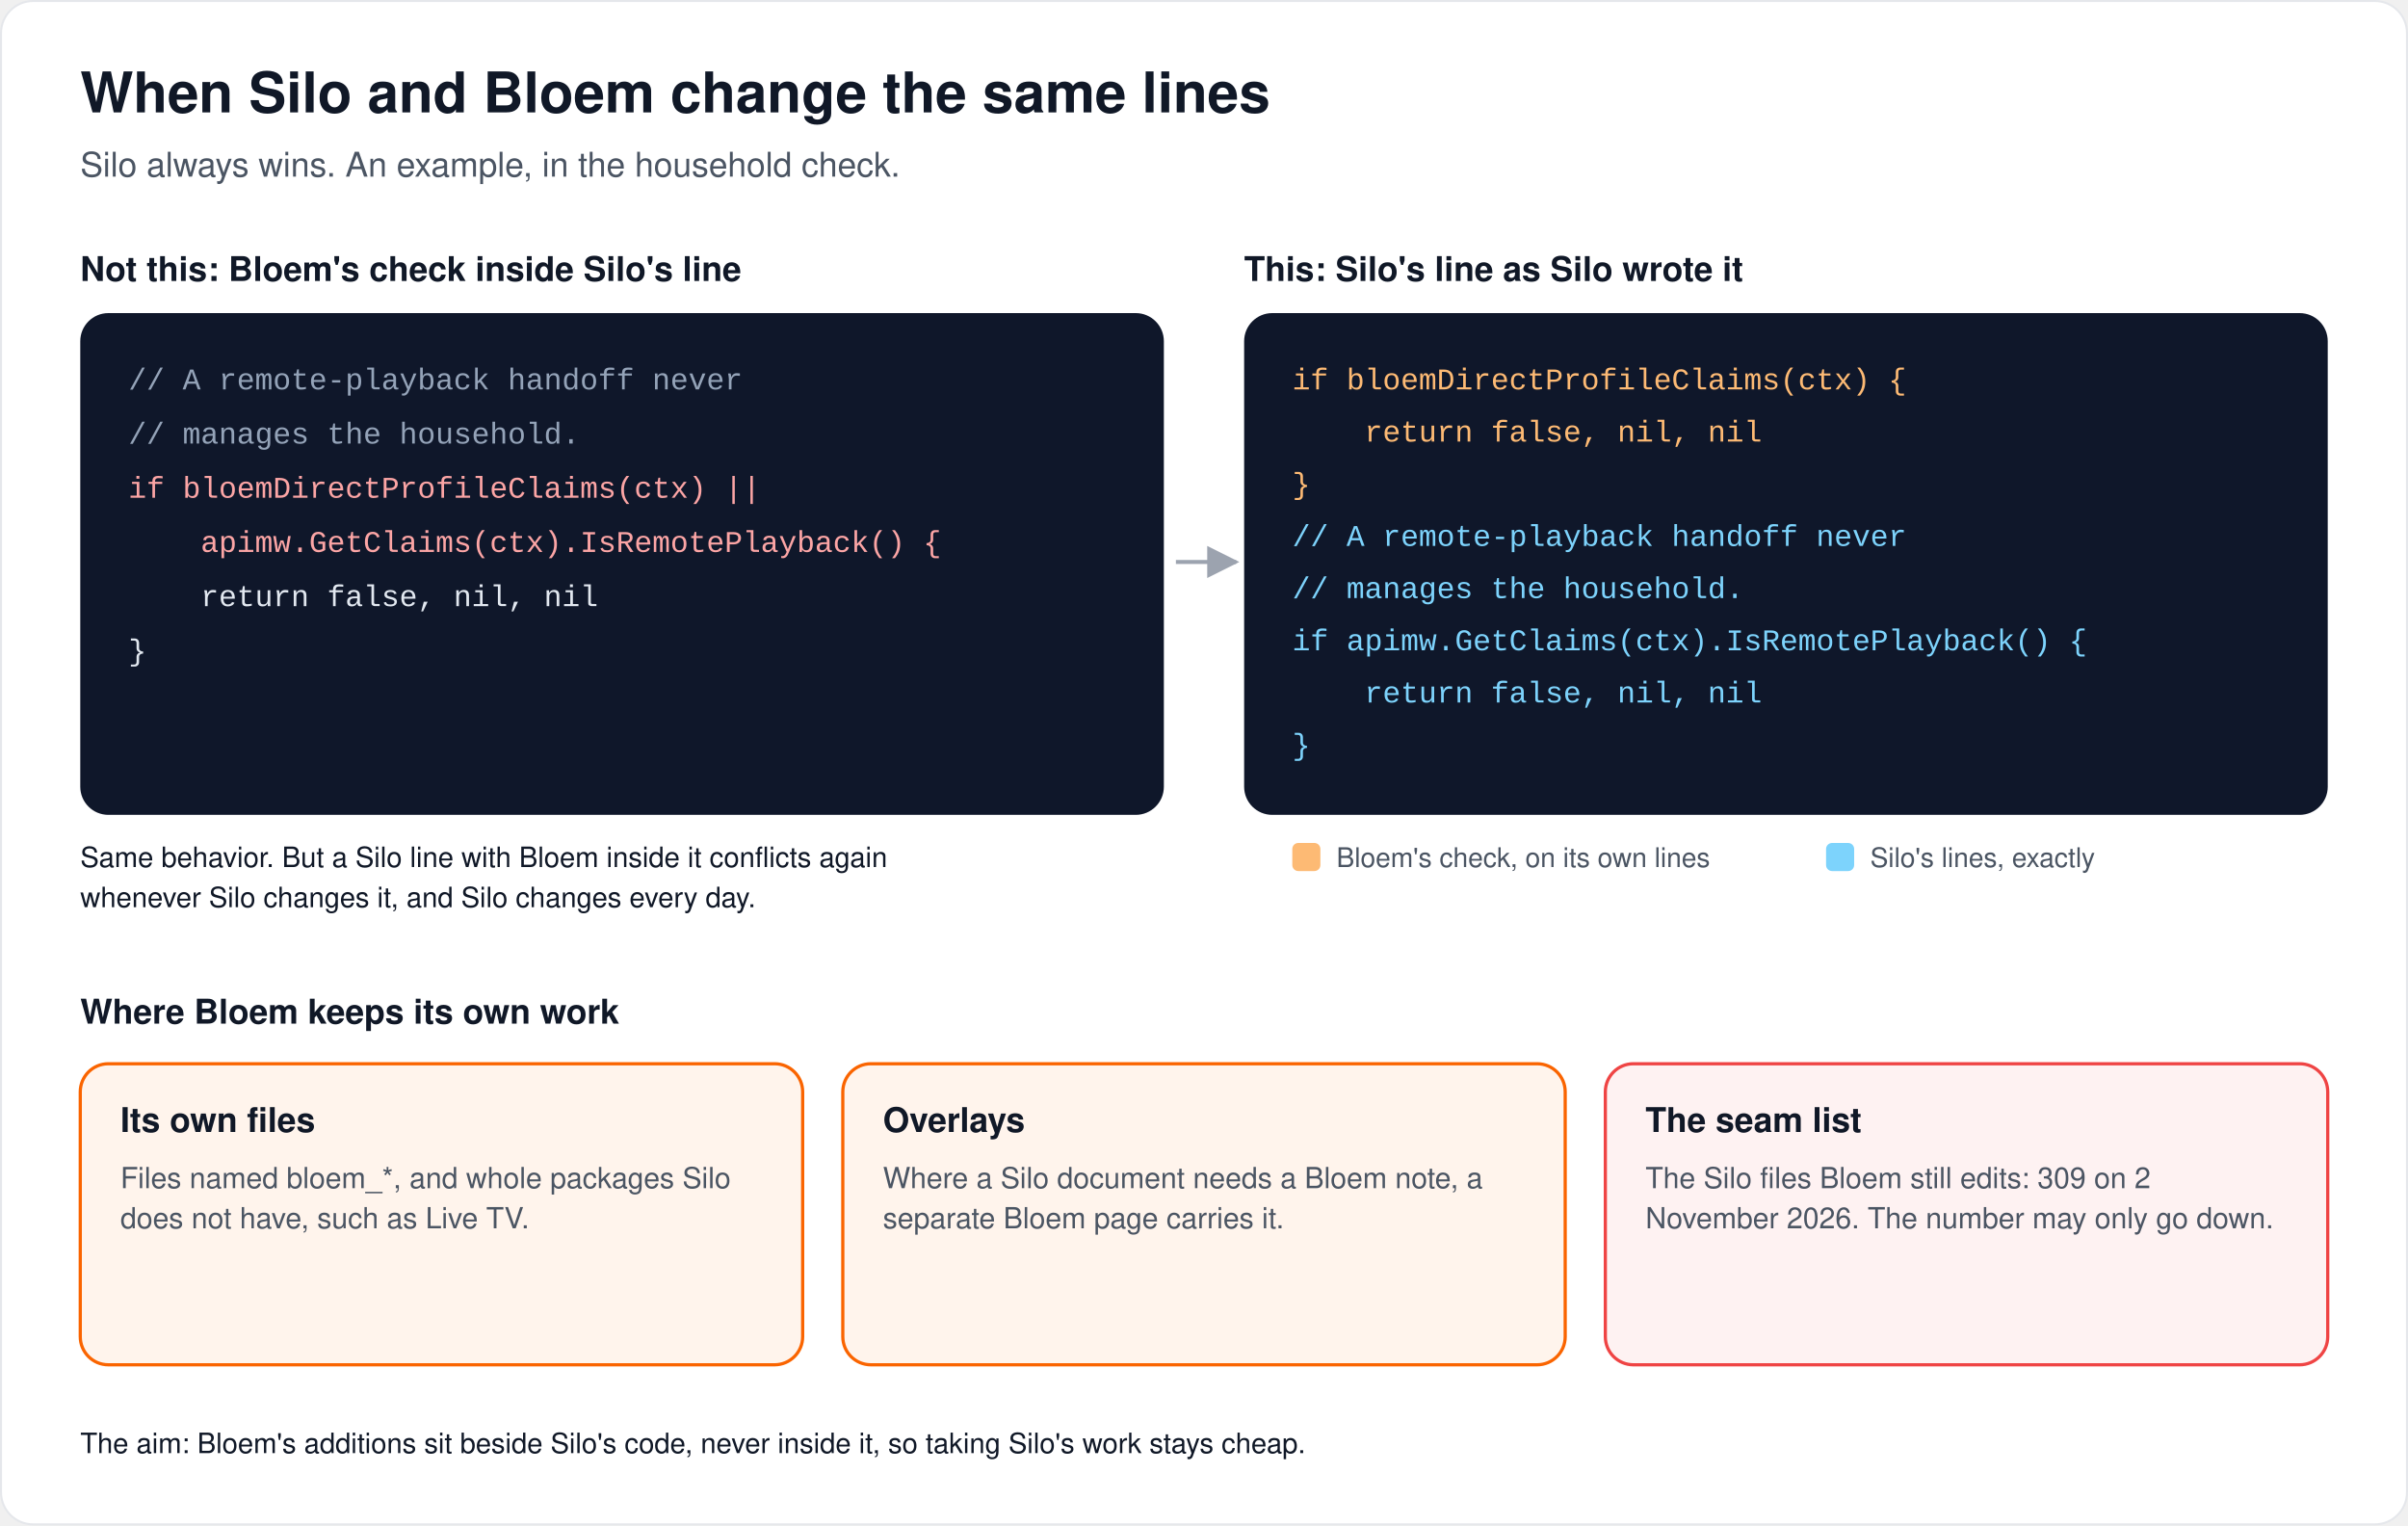
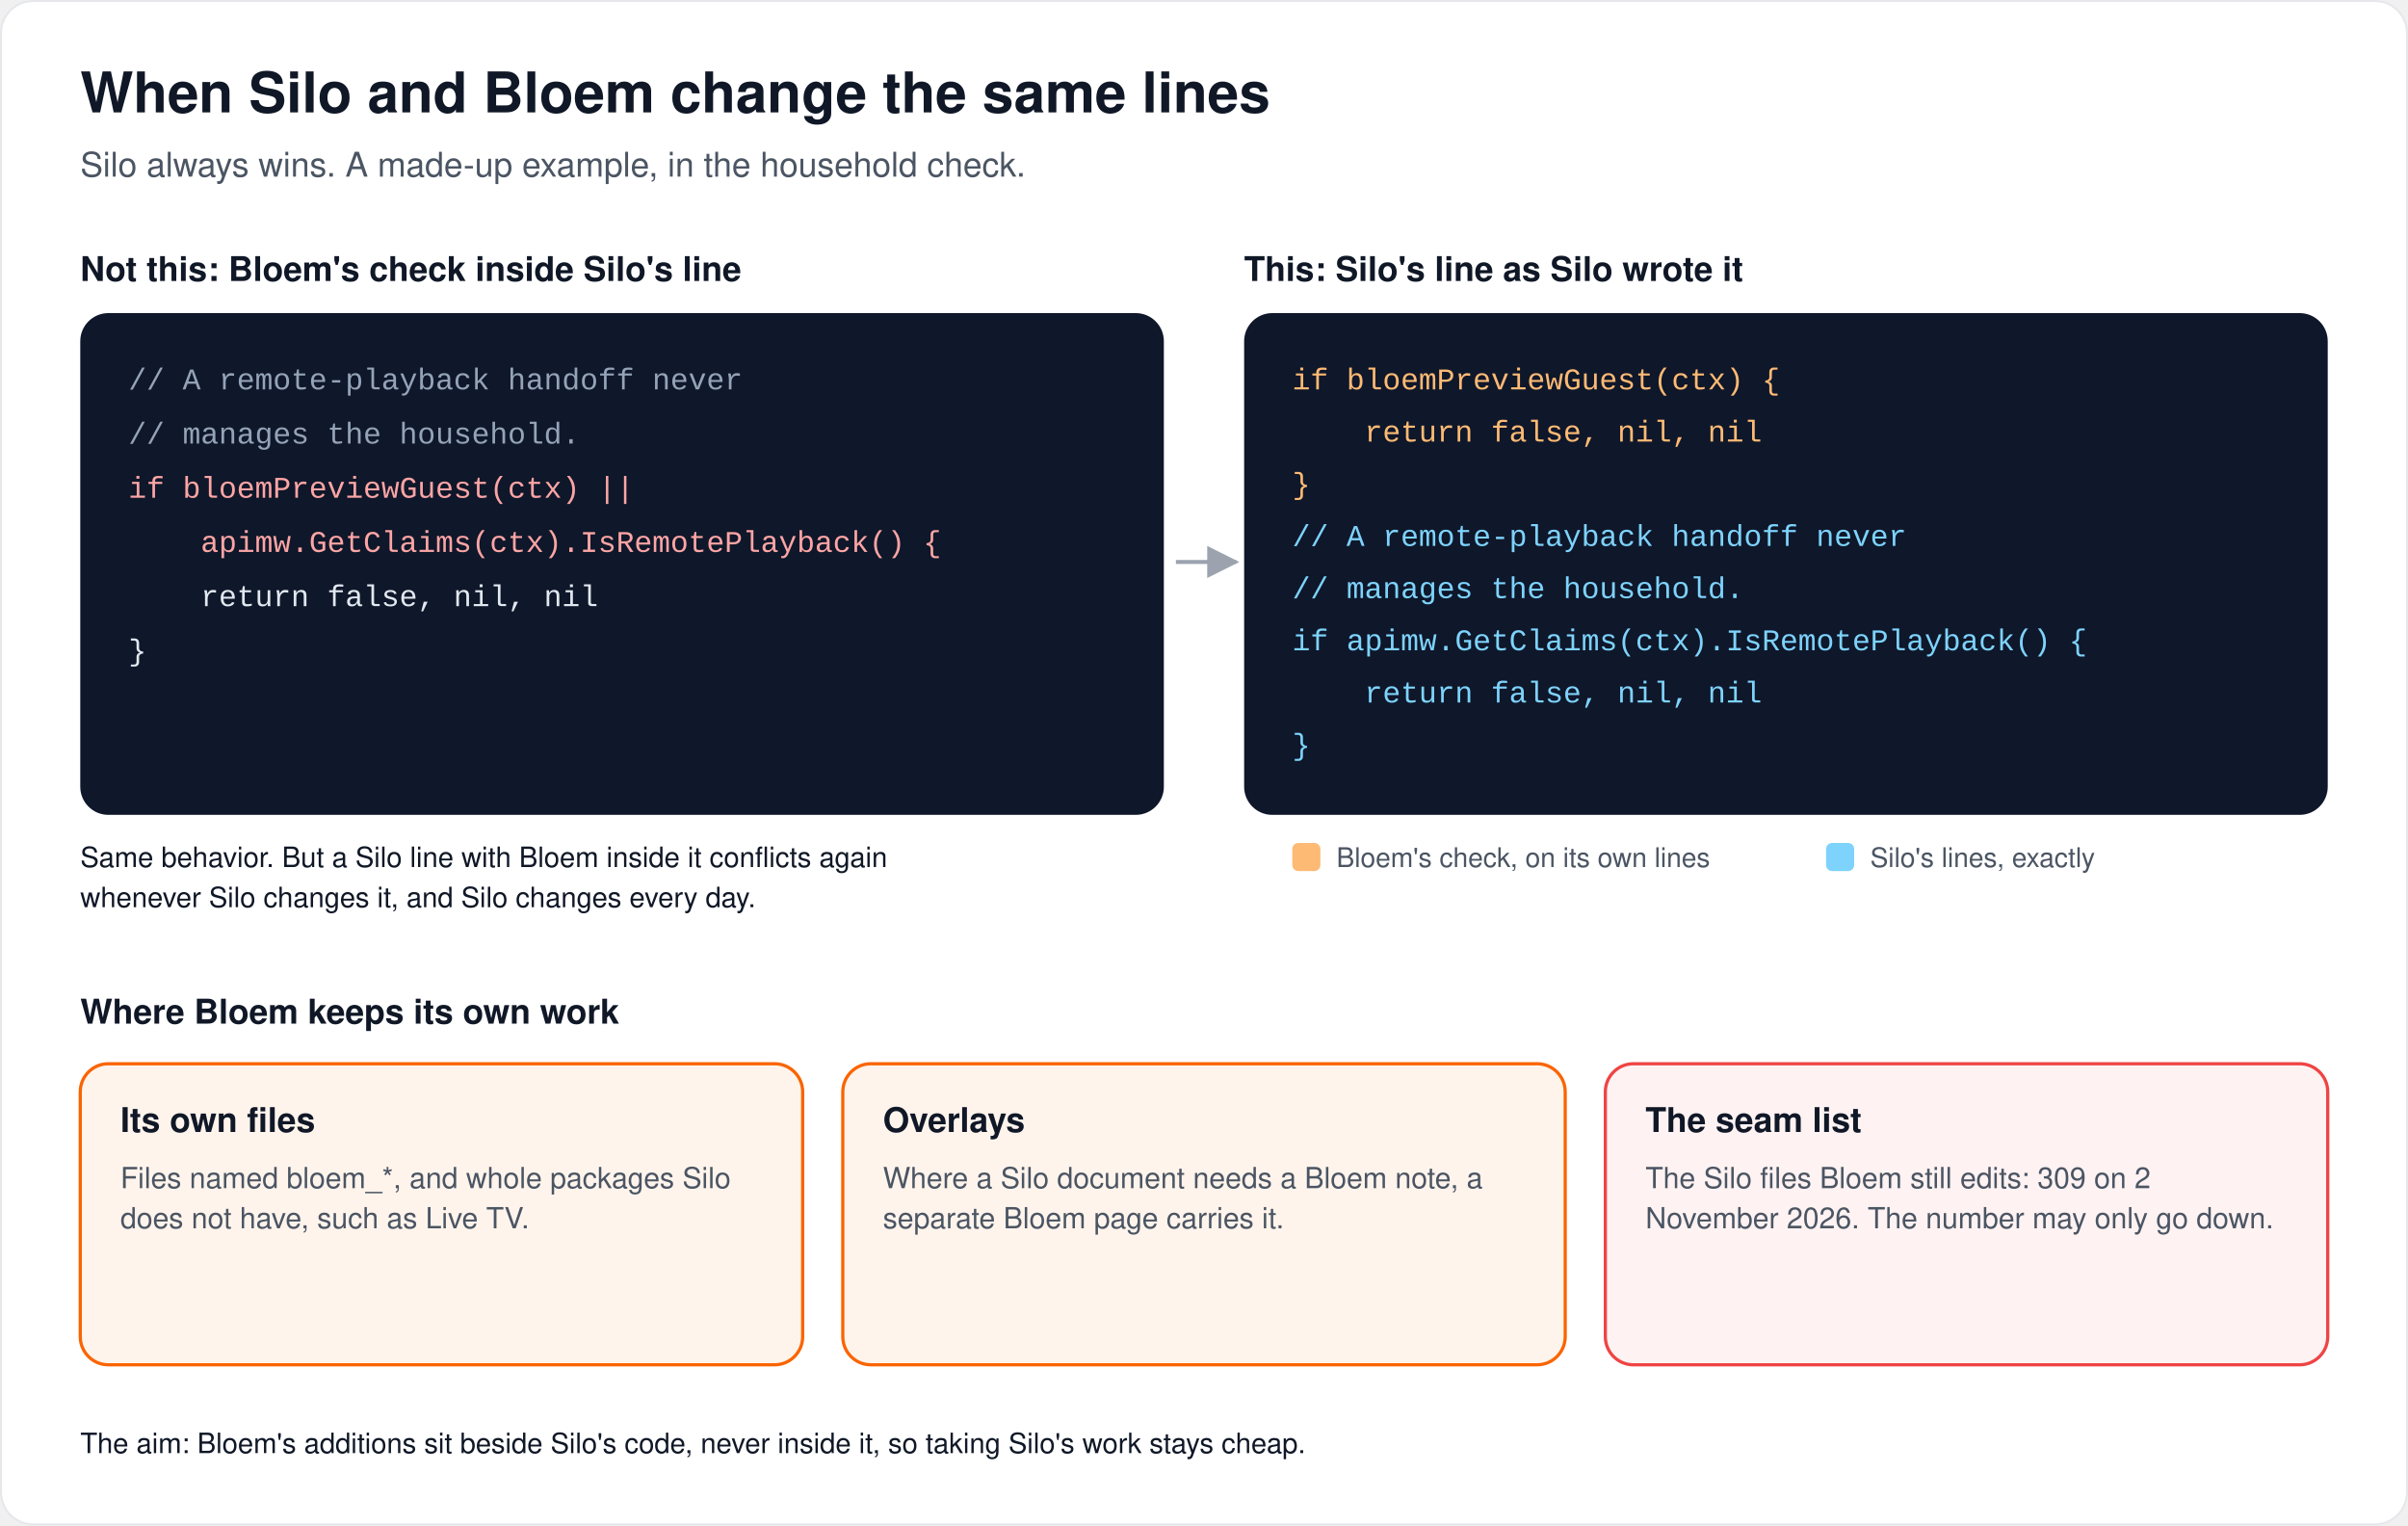
<svg xmlns="http://www.w3.org/2000/svg" width="1200" height="760" viewBox="0 0 1200 760" role="img" aria-labelledby="t d" font-family="'Segoe UI', 'Helvetica Neue', Helvetica, Arial, sans-serif">
  <defs>
    <marker id="arrow" viewBox="0 0 10 10" refX="9" refY="5" markerWidth="8" markerHeight="8" orient="auto-start-reverse">
      <path d="M0,0 L10,5 L0,10 z" fill="#9CA3AF" />
    </marker>
  </defs>
  <rect x="0.5" y="0.5" width="1199" height="759" rx="16" fill="#FFFFFF" stroke="#E5E7EB" />
  <text x="40" y="56" font-size="28" font-weight="700" fill="#101827" text-anchor="start">When Silo and Bloem change the same lines</text>
-   <text x="40" y="88" font-size="17" font-weight="normal" fill="#4B5563" text-anchor="start">Silo always wins. An example, in the household check.</text>
+   <text x="40" y="88" font-size="17" font-weight="normal" fill="#4B5563" text-anchor="start">Silo always wins. A made-up example, in the household check.</text>
  <text x="40" y="140" font-size="17" font-weight="700" fill="#101827" text-anchor="start">Not this: Bloem's check inside Silo's line</text>
  <rect x="40" y="156" width="540" height="250" rx="14" fill="#0F172A" stroke="none" stroke-width="1.5" />
  <text x="64" y="194" font-family="'SFMono-Regular', Menlo, Consolas, 'Liberation Mono', monospace" font-size="15" fill="#94A3B8" xml:space="preserve">// A remote-playback handoff never</text>
  <text x="64" y="221" font-family="'SFMono-Regular', Menlo, Consolas, 'Liberation Mono', monospace" font-size="15" fill="#94A3B8" xml:space="preserve">// manages the household.</text>
-   <text x="64" y="248" font-family="'SFMono-Regular', Menlo, Consolas, 'Liberation Mono', monospace" font-size="15" fill="#FCA5A5" xml:space="preserve">if bloemDirectProfileClaims(ctx) ||</text>
+   <text x="64" y="248" font-family="'SFMono-Regular', Menlo, Consolas, 'Liberation Mono', monospace" font-size="15" fill="#FCA5A5" xml:space="preserve">if bloemPreviewGuest(ctx) ||</text>
  <text x="64" y="275" font-family="'SFMono-Regular', Menlo, Consolas, 'Liberation Mono', monospace" font-size="15" fill="#FCA5A5" xml:space="preserve">    apimw.GetClaims(ctx).IsRemotePlayback() {</text>
  <text x="64" y="302" font-family="'SFMono-Regular', Menlo, Consolas, 'Liberation Mono', monospace" font-size="15" fill="#E2E8F0" xml:space="preserve">    return false, nil, nil</text>
  <text x="64" y="329" font-family="'SFMono-Regular', Menlo, Consolas, 'Liberation Mono', monospace" font-size="15" fill="#E2E8F0" xml:space="preserve">}</text>
  <line x1="586" y1="280" x2="616" y2="280" stroke="#9CA3AF" stroke-width="2" marker-end="url(#arrow)" />
  <text x="620" y="140" font-size="17" font-weight="700" fill="#101827" text-anchor="start">This: Silo's line as Silo wrote it</text>
  <rect x="620" y="156" width="540" height="250" rx="14" fill="#0F172A" stroke="none" stroke-width="1.5" />
-   <text x="644" y="194" font-family="'SFMono-Regular', Menlo, Consolas, 'Liberation Mono', monospace" font-size="15" fill="#FDBA74" xml:space="preserve">if bloemDirectProfileClaims(ctx) {</text>
+   <text x="644" y="194" font-family="'SFMono-Regular', Menlo, Consolas, 'Liberation Mono', monospace" font-size="15" fill="#FDBA74" xml:space="preserve">if bloemPreviewGuest(ctx) {</text>
  <text x="644" y="220" font-family="'SFMono-Regular', Menlo, Consolas, 'Liberation Mono', monospace" font-size="15" fill="#FDBA74" xml:space="preserve">    return false, nil, nil</text>
  <text x="644" y="246" font-family="'SFMono-Regular', Menlo, Consolas, 'Liberation Mono', monospace" font-size="15" fill="#FDBA74" xml:space="preserve">}</text>
  <text x="644" y="272" font-family="'SFMono-Regular', Menlo, Consolas, 'Liberation Mono', monospace" font-size="15" fill="#7DD3FC" xml:space="preserve">// A remote-playback handoff never</text>
  <text x="644" y="298" font-family="'SFMono-Regular', Menlo, Consolas, 'Liberation Mono', monospace" font-size="15" fill="#7DD3FC" xml:space="preserve">// manages the household.</text>
  <text x="644" y="324" font-family="'SFMono-Regular', Menlo, Consolas, 'Liberation Mono', monospace" font-size="15" fill="#7DD3FC" xml:space="preserve">if apimw.GetClaims(ctx).IsRemotePlayback() {</text>
  <text x="644" y="350" font-family="'SFMono-Regular', Menlo, Consolas, 'Liberation Mono', monospace" font-size="15" fill="#7DD3FC" xml:space="preserve">    return false, nil, nil</text>
  <text x="644" y="376" font-family="'SFMono-Regular', Menlo, Consolas, 'Liberation Mono', monospace" font-size="15" fill="#7DD3FC" xml:space="preserve">}</text>
  <rect x="644" y="420" width="14" height="14" rx="3" fill="#FDBA74" stroke="none" stroke-width="1.5" />
  <text x="666" y="432" font-size="13.5" font-weight="normal" fill="#4B5563" text-anchor="start">Bloem's check, on its own lines</text>
  <rect x="910" y="420" width="14" height="14" rx="3" fill="#7DD3FC" stroke="none" stroke-width="1.5" />
  <text x="932" y="432" font-size="13.5" font-weight="normal" fill="#4B5563" text-anchor="start">Silo's lines, exactly</text>
  <text x="40" y="432" font-size="14" font-weight="normal" fill="#101827" text-anchor="start">Same behavior. But a Silo line with Bloem inside it conflicts again</text>
  <text x="40" y="452" font-size="14" font-weight="normal" fill="#101827" text-anchor="start">whenever Silo changes it, and Silo changes every day.</text>
  <text x="40" y="510" font-size="17" font-weight="700" fill="#101827" text-anchor="start">Where Bloem keeps its own work</text>
  <rect x="40" y="530" width="360" height="150" rx="14" fill="#FFF4EC" stroke="#FA6400" stroke-width="1.6" />
  <text x="60" y="564" font-size="17" font-weight="700" fill="#101827" text-anchor="start">Its own files</text>
  <text x="60" y="592" font-size="14.5" font-weight="normal" fill="#4B5563" text-anchor="start">Files named bloem_*, and whole packages Silo</text>
  <text x="60" y="612" font-size="14.5" font-weight="normal" fill="#4B5563" text-anchor="start">does not have, such as Live TV.</text>
  <rect x="420" y="530" width="360" height="150" rx="14" fill="#FFF4EC" stroke="#FA6400" stroke-width="1.6" />
  <text x="440" y="564" font-size="17" font-weight="700" fill="#101827" text-anchor="start">Overlays</text>
  <text x="440" y="592" font-size="14.5" font-weight="normal" fill="#4B5563" text-anchor="start">Where a Silo document needs a Bloem note, a</text>
  <text x="440" y="612" font-size="14.5" font-weight="normal" fill="#4B5563" text-anchor="start">separate Bloem page carries it.</text>
  <rect x="800" y="530" width="360" height="150" rx="14" fill="#FEF2F2" stroke="#EF4444" stroke-width="1.6" />
  <text x="820" y="564" font-size="17" font-weight="700" fill="#101827" text-anchor="start">The seam list</text>
  <text x="820" y="592" font-size="14.5" font-weight="normal" fill="#4B5563" text-anchor="start">The Silo files Bloem still edits: 309 on 2</text>
  <text x="820" y="612" font-size="14.5" font-weight="normal" fill="#4B5563" text-anchor="start">November 2026. The number may only go down.</text>
  <text x="40" y="724" font-size="14" font-weight="normal" fill="#101827" text-anchor="start">The aim: Bloem's additions sit beside Silo's code, never inside it, so taking Silo's work stays cheap.</text>
</svg>
